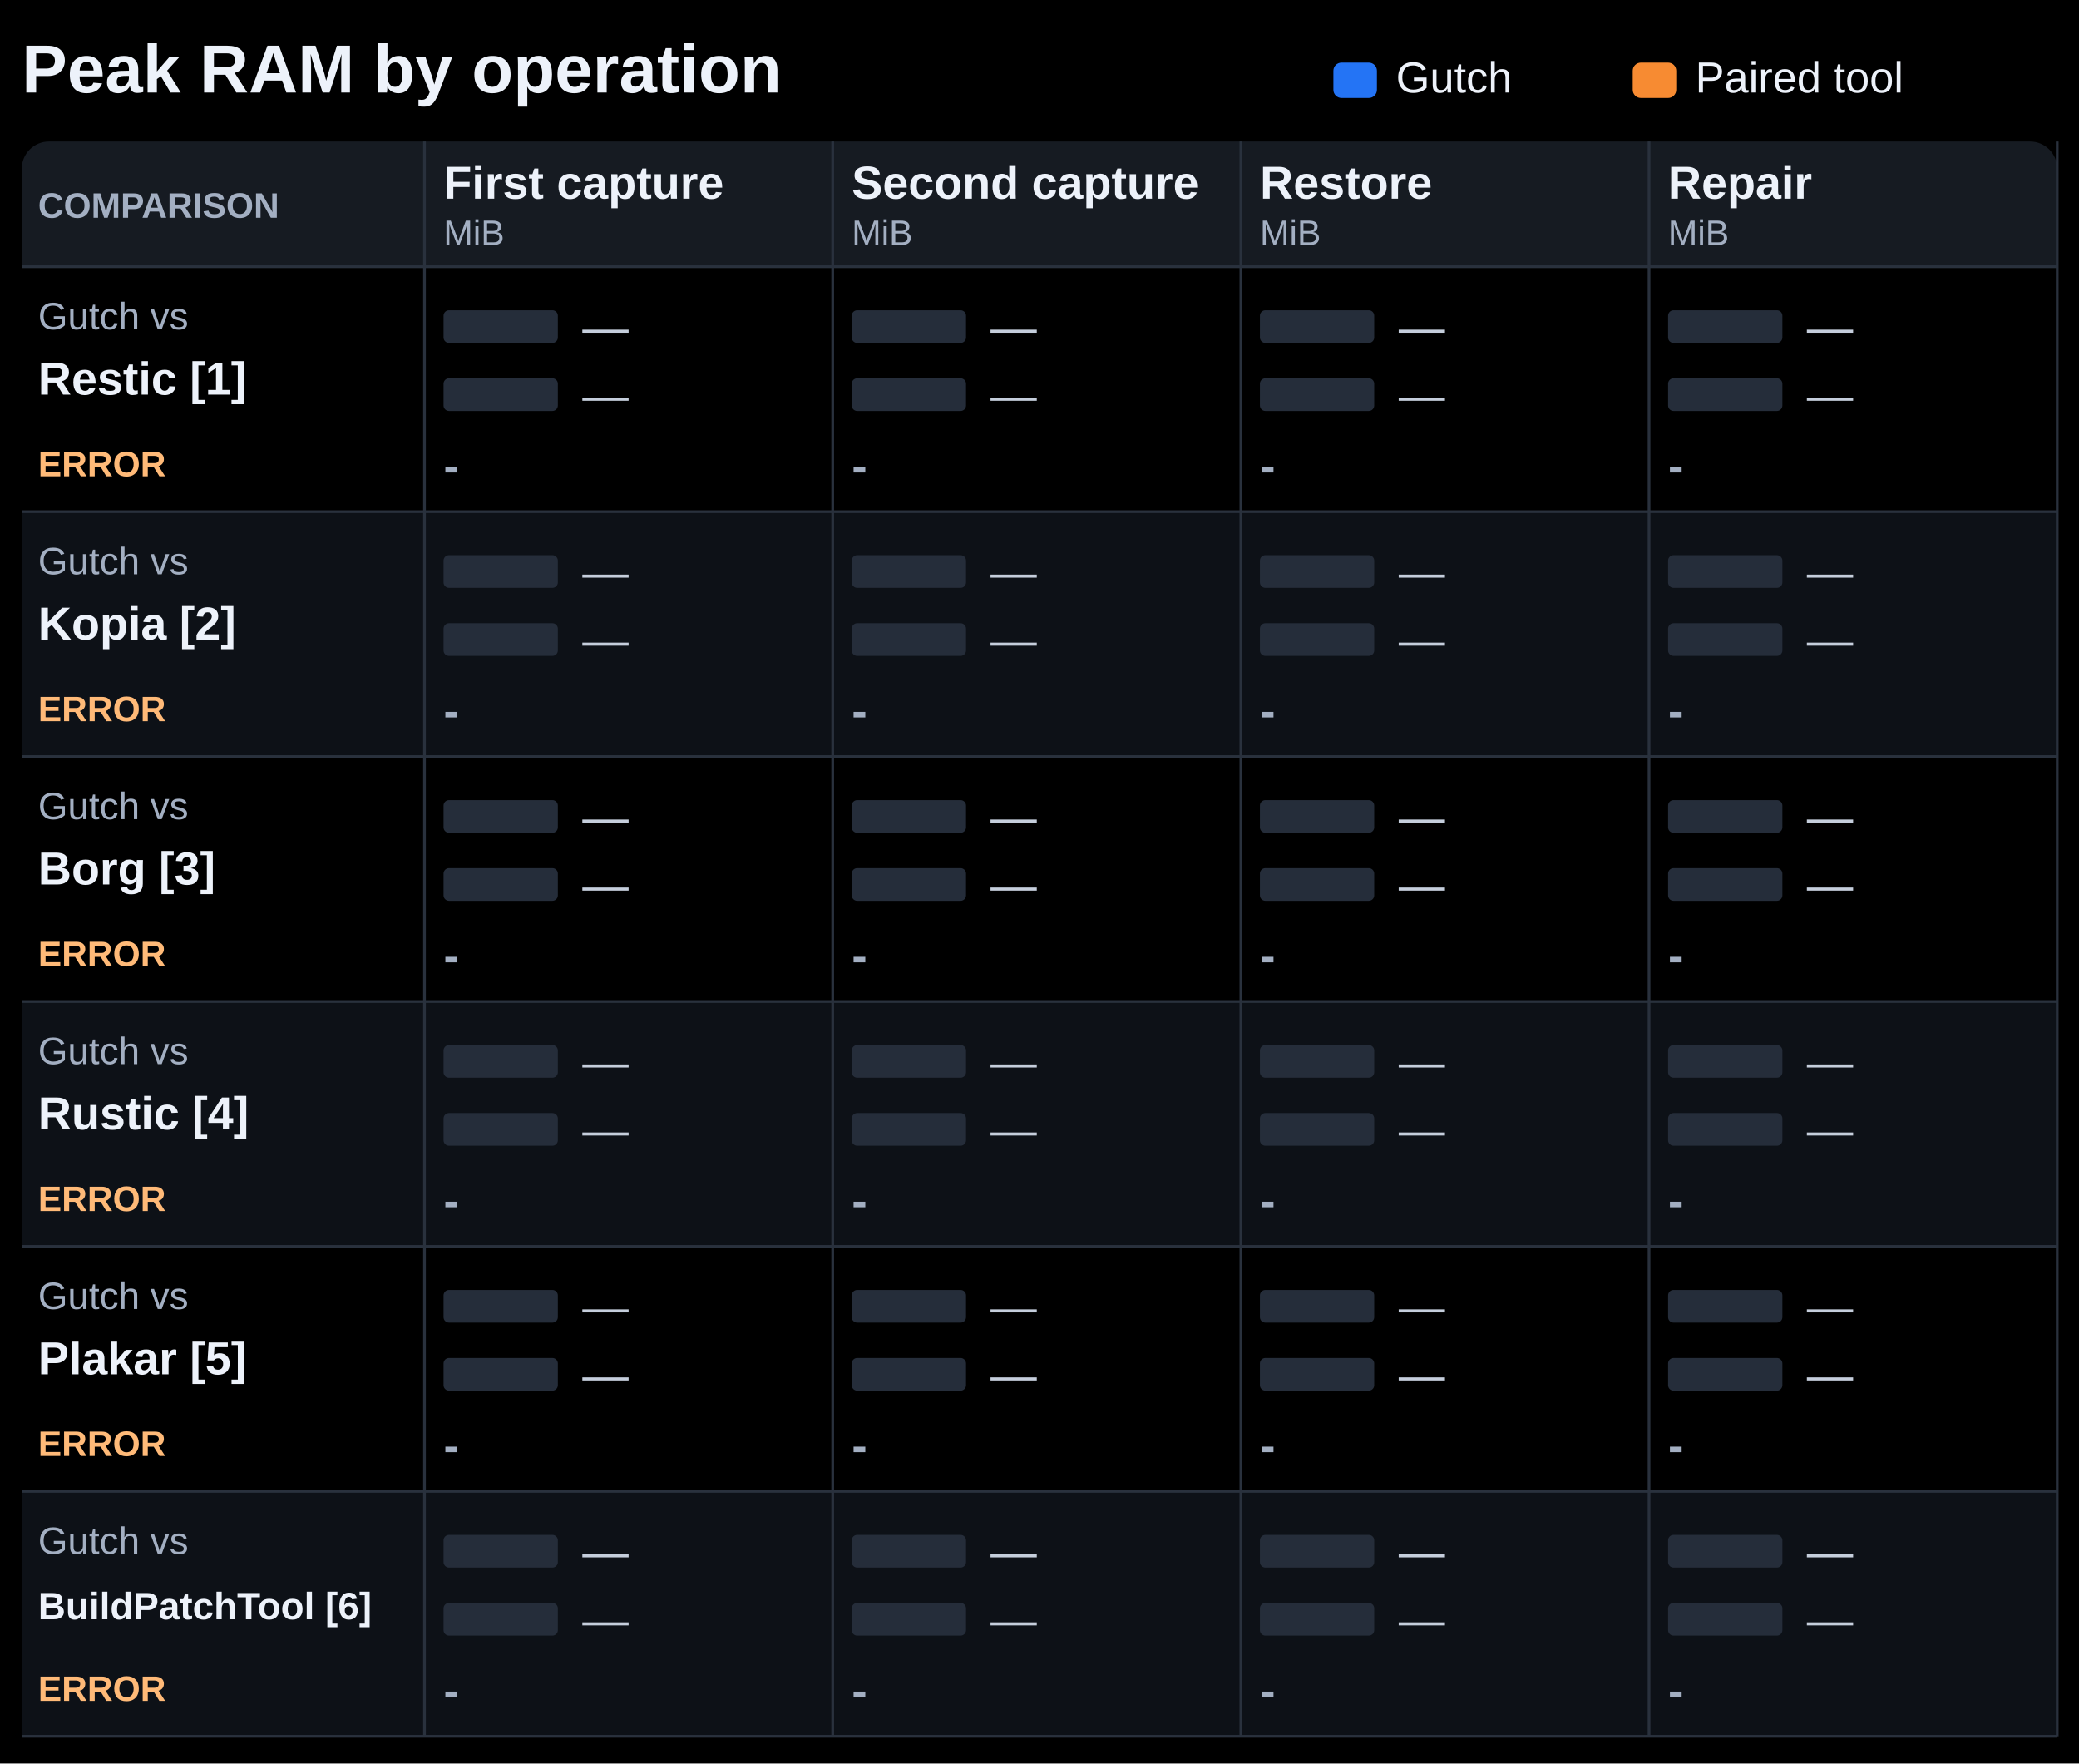
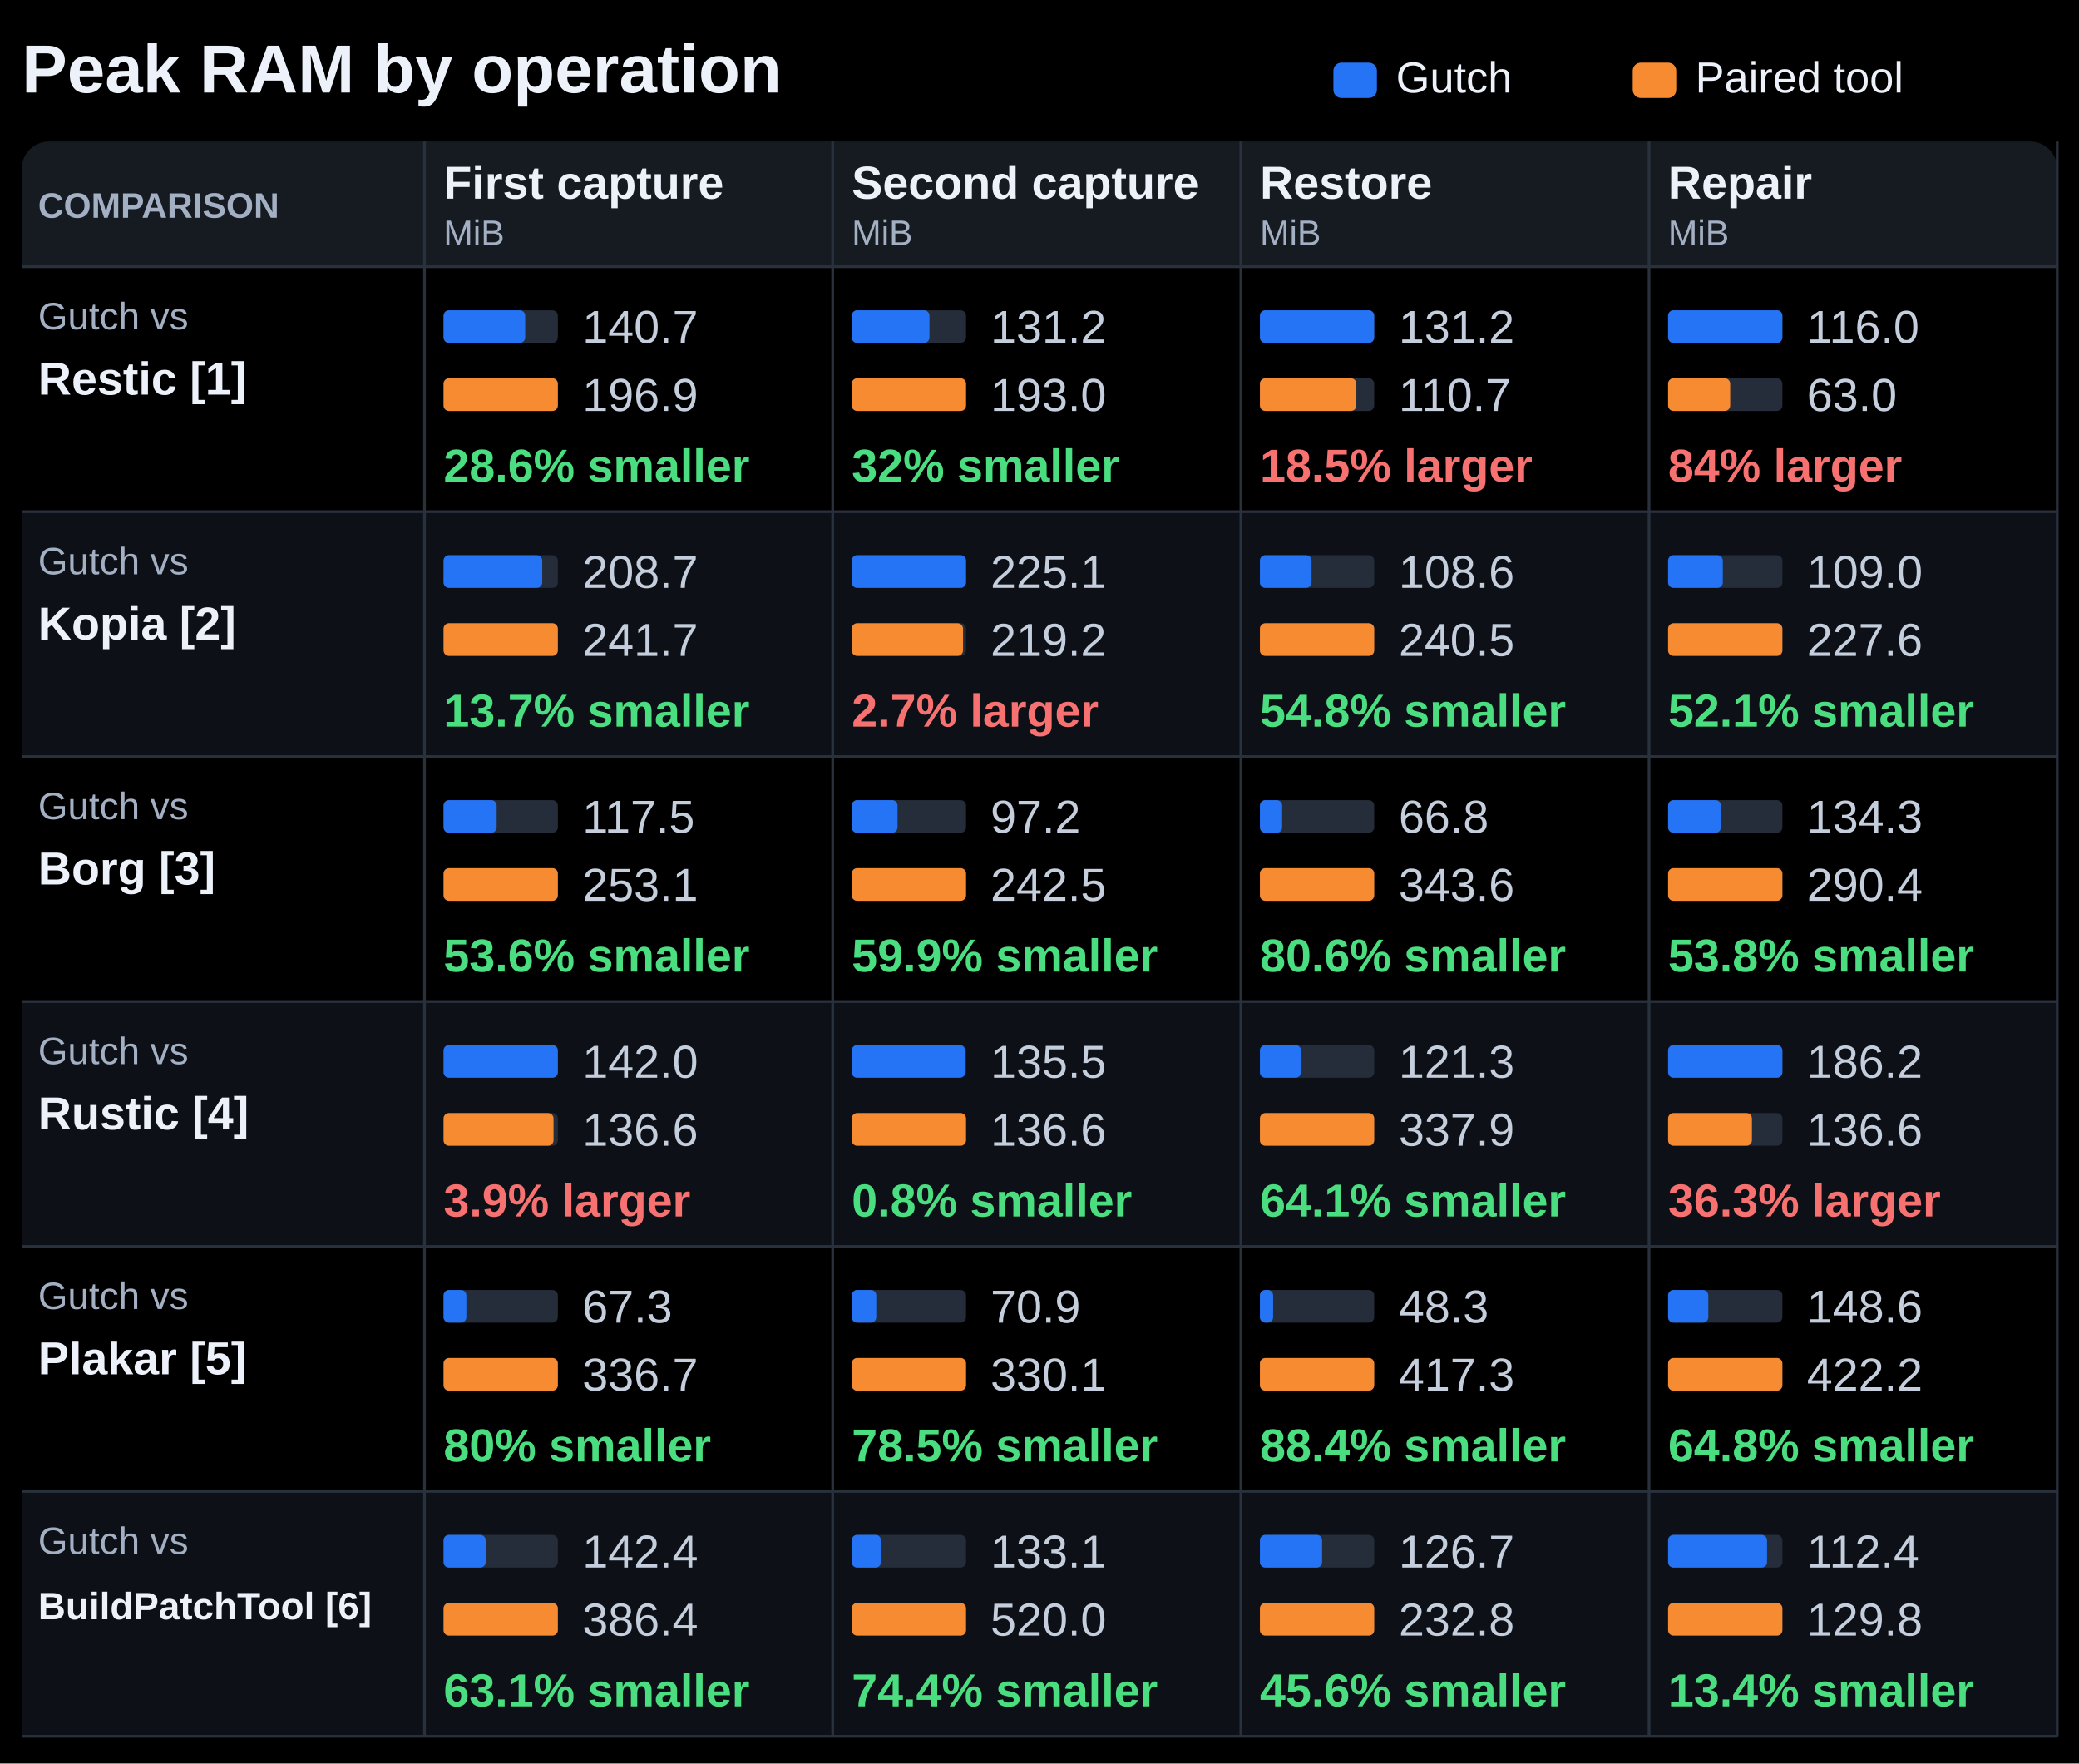
<svg xmlns="http://www.w3.org/2000/svg" width="764" height="648" viewBox="0 0 764 648" role="img" aria-labelledby="title description">
  <rect width="764" height="648" fill="#000000" />
  <g font-family="Segoe UI, Arial, sans-serif" fill="#edf2fa">
    <text x="8" y="34" font-size="25" font-weight="700" fill="#edf2fa" text-anchor="start">Peak RAM by operation</text>
    <rect x="490" y="23" width="16.00" height="13" rx="3" fill="#2474f5" />
    <text x="513" y="34" font-size="16" font-weight="400" fill="#edf2fa" text-anchor="start">Gutch</text>
    <rect x="600" y="23" width="16.00" height="13" rx="3" fill="#f78b32" />
    <text x="623" y="34" font-size="16" font-weight="400" fill="#edf2fa" text-anchor="start">Paired tool</text>
    <rect x="8" y="52" width="748.00" height="586" rx="10" fill="#161b22" />
    <text x="14" y="80" font-size="13" font-weight="700" fill="#a3afc2" text-anchor="start">COMPARISON</text>
    <text x="163" y="73" font-size="17" font-weight="650" fill="#edf2fa" text-anchor="start">First capture</text>
    <text x="163" y="90" font-size="13" font-weight="400" fill="#a3afc2" text-anchor="start">MiB</text>
    <text x="313" y="73" font-size="17" font-weight="650" fill="#edf2fa" text-anchor="start">Second capture</text>
    <text x="313" y="90" font-size="13" font-weight="400" fill="#a3afc2" text-anchor="start">MiB</text>
    <text x="463" y="73" font-size="17" font-weight="650" fill="#edf2fa" text-anchor="start">Restore</text>
    <text x="463" y="90" font-size="13" font-weight="400" fill="#a3afc2" text-anchor="start">MiB</text>
    <text x="613" y="73" font-size="17" font-weight="650" fill="#edf2fa" text-anchor="start">Repair</text>
    <text x="613" y="90" font-size="13" font-weight="400" fill="#a3afc2" text-anchor="start">MiB</text>
    <rect x="8" y="98" width="748.00" height="90" rx="0" fill="#000000" />
    <path d="M8 98H756" stroke="#29313d" />
    <text x="14" y="121" font-size="14" font-weight="400" fill="#a3afc2" text-anchor="start">Gutch vs</text>
    <text x="14" y="145" font-size="17" font-weight="650" fill="#edf2fa" text-anchor="start">Restic [1]</text>
-     <text x="14" y="175" font-size="13" font-weight="650" fill="#ffba78" text-anchor="start">ERROR</text>
    <rect x="163" y="114" width="42.00" height="12" rx="2" fill="#252d3a" />
-     <text x="214" y="126" font-size="17" font-weight="400" fill="#c5cedc" text-anchor="start">—</text>
+     <rect x="163" y="114" width="30.00" height="12" rx="2" fill="#2474f5" />
+     <text x="214" y="126" font-size="17" font-weight="400" fill="#c5cedc" text-anchor="start">140.7</text>
    <rect x="163" y="139" width="42.00" height="12" rx="2" fill="#252d3a" />
-     <text x="214" y="151" font-size="17" font-weight="400" fill="#c5cedc" text-anchor="start">—</text>
-     <text x="163" y="177" font-size="17" font-weight="700" fill="#a3afc2" text-anchor="start">-</text>
+     <rect x="163" y="139" width="42.00" height="12" rx="2" fill="#f78b32" />
+     <text x="214" y="151" font-size="17" font-weight="400" fill="#c5cedc" text-anchor="start">196.9</text>
+     <text x="163" y="177" font-size="17" font-weight="700" fill="#4ade80" text-anchor="start">28.6% smaller</text>
    <rect x="313" y="114" width="42.00" height="12" rx="2" fill="#252d3a" />
-     <text x="364" y="126" font-size="17" font-weight="400" fill="#c5cedc" text-anchor="start">—</text>
+     <rect x="313" y="114" width="28.56" height="12" rx="2" fill="#2474f5" />
+     <text x="364" y="126" font-size="17" font-weight="400" fill="#c5cedc" text-anchor="start">131.2</text>
    <rect x="313" y="139" width="42.00" height="12" rx="2" fill="#252d3a" />
-     <text x="364" y="151" font-size="17" font-weight="400" fill="#c5cedc" text-anchor="start">—</text>
-     <text x="313" y="177" font-size="17" font-weight="700" fill="#a3afc2" text-anchor="start">-</text>
+     <rect x="313" y="139" width="42.00" height="12" rx="2" fill="#f78b32" />
+     <text x="364" y="151" font-size="17" font-weight="400" fill="#c5cedc" text-anchor="start">193.0</text>
+     <text x="313" y="177" font-size="17" font-weight="700" fill="#4ade80" text-anchor="start">32% smaller</text>
    <rect x="463" y="114" width="42.00" height="12" rx="2" fill="#252d3a" />
-     <text x="514" y="126" font-size="17" font-weight="400" fill="#c5cedc" text-anchor="start">—</text>
+     <rect x="463" y="114" width="42.00" height="12" rx="2" fill="#2474f5" />
+     <text x="514" y="126" font-size="17" font-weight="400" fill="#c5cedc" text-anchor="start">131.2</text>
    <rect x="463" y="139" width="42.00" height="12" rx="2" fill="#252d3a" />
-     <text x="514" y="151" font-size="17" font-weight="400" fill="#c5cedc" text-anchor="start">—</text>
-     <text x="463" y="177" font-size="17" font-weight="700" fill="#a3afc2" text-anchor="start">-</text>
+     <rect x="463" y="139" width="35.44" height="12" rx="2" fill="#f78b32" />
+     <text x="514" y="151" font-size="17" font-weight="400" fill="#c5cedc" text-anchor="start">110.7</text>
+     <text x="463" y="177" font-size="17" font-weight="700" fill="#f87171" text-anchor="start">18.5% larger</text>
    <rect x="613" y="114" width="42.00" height="12" rx="2" fill="#252d3a" />
-     <text x="664" y="126" font-size="17" font-weight="400" fill="#c5cedc" text-anchor="start">—</text>
+     <rect x="613" y="114" width="42.00" height="12" rx="2" fill="#2474f5" />
+     <text x="664" y="126" font-size="17" font-weight="400" fill="#c5cedc" text-anchor="start">116.0</text>
    <rect x="613" y="139" width="42.00" height="12" rx="2" fill="#252d3a" />
-     <text x="664" y="151" font-size="17" font-weight="400" fill="#c5cedc" text-anchor="start">—</text>
-     <text x="613" y="177" font-size="17" font-weight="700" fill="#a3afc2" text-anchor="start">-</text>
+     <rect x="613" y="139" width="22.82" height="12" rx="2" fill="#f78b32" />
+     <text x="664" y="151" font-size="17" font-weight="400" fill="#c5cedc" text-anchor="start">63.0</text>
+     <text x="613" y="177" font-size="17" font-weight="700" fill="#f87171" text-anchor="start">84% larger</text>
    <rect x="8" y="188" width="748.00" height="90" rx="0" fill="#0d1117" />
    <path d="M8 188H756" stroke="#29313d" />
    <text x="14" y="211" font-size="14" font-weight="400" fill="#a3afc2" text-anchor="start">Gutch vs</text>
    <text x="14" y="235" font-size="17" font-weight="650" fill="#edf2fa" text-anchor="start">Kopia [2]</text>
-     <text x="14" y="265" font-size="13" font-weight="650" fill="#ffba78" text-anchor="start">ERROR</text>
    <rect x="163" y="204" width="42.00" height="12" rx="2" fill="#252d3a" />
-     <text x="214" y="216" font-size="17" font-weight="400" fill="#c5cedc" text-anchor="start">—</text>
+     <rect x="163" y="204" width="36.26" height="12" rx="2" fill="#2474f5" />
+     <text x="214" y="216" font-size="17" font-weight="400" fill="#c5cedc" text-anchor="start">208.7</text>
    <rect x="163" y="229" width="42.00" height="12" rx="2" fill="#252d3a" />
-     <text x="214" y="241" font-size="17" font-weight="400" fill="#c5cedc" text-anchor="start">—</text>
-     <text x="163" y="267" font-size="17" font-weight="700" fill="#a3afc2" text-anchor="start">-</text>
+     <rect x="163" y="229" width="42.00" height="12" rx="2" fill="#f78b32" />
+     <text x="214" y="241" font-size="17" font-weight="400" fill="#c5cedc" text-anchor="start">241.7</text>
+     <text x="163" y="267" font-size="17" font-weight="700" fill="#4ade80" text-anchor="start">13.7% smaller</text>
    <rect x="313" y="204" width="42.00" height="12" rx="2" fill="#252d3a" />
-     <text x="364" y="216" font-size="17" font-weight="400" fill="#c5cedc" text-anchor="start">—</text>
+     <rect x="313" y="204" width="42.00" height="12" rx="2" fill="#2474f5" />
+     <text x="364" y="216" font-size="17" font-weight="400" fill="#c5cedc" text-anchor="start">225.1</text>
    <rect x="313" y="229" width="42.00" height="12" rx="2" fill="#252d3a" />
-     <text x="364" y="241" font-size="17" font-weight="400" fill="#c5cedc" text-anchor="start">—</text>
-     <text x="313" y="267" font-size="17" font-weight="700" fill="#a3afc2" text-anchor="start">-</text>
+     <rect x="313" y="229" width="40.90" height="12" rx="2" fill="#f78b32" />
+     <text x="364" y="241" font-size="17" font-weight="400" fill="#c5cedc" text-anchor="start">219.2</text>
+     <text x="313" y="267" font-size="17" font-weight="700" fill="#f87171" text-anchor="start">2.7% larger</text>
    <rect x="463" y="204" width="42.00" height="12" rx="2" fill="#252d3a" />
-     <text x="514" y="216" font-size="17" font-weight="400" fill="#c5cedc" text-anchor="start">—</text>
+     <rect x="463" y="204" width="18.97" height="12" rx="2" fill="#2474f5" />
+     <text x="514" y="216" font-size="17" font-weight="400" fill="#c5cedc" text-anchor="start">108.6</text>
    <rect x="463" y="229" width="42.00" height="12" rx="2" fill="#252d3a" />
-     <text x="514" y="241" font-size="17" font-weight="400" fill="#c5cedc" text-anchor="start">—</text>
-     <text x="463" y="267" font-size="17" font-weight="700" fill="#a3afc2" text-anchor="start">-</text>
+     <rect x="463" y="229" width="42.00" height="12" rx="2" fill="#f78b32" />
+     <text x="514" y="241" font-size="17" font-weight="400" fill="#c5cedc" text-anchor="start">240.5</text>
+     <text x="463" y="267" font-size="17" font-weight="700" fill="#4ade80" text-anchor="start">54.8% smaller</text>
    <rect x="613" y="204" width="42.00" height="12" rx="2" fill="#252d3a" />
-     <text x="664" y="216" font-size="17" font-weight="400" fill="#c5cedc" text-anchor="start">—</text>
+     <rect x="613" y="204" width="20.11" height="12" rx="2" fill="#2474f5" />
+     <text x="664" y="216" font-size="17" font-weight="400" fill="#c5cedc" text-anchor="start">109.0</text>
    <rect x="613" y="229" width="42.00" height="12" rx="2" fill="#252d3a" />
-     <text x="664" y="241" font-size="17" font-weight="400" fill="#c5cedc" text-anchor="start">—</text>
-     <text x="613" y="267" font-size="17" font-weight="700" fill="#a3afc2" text-anchor="start">-</text>
+     <rect x="613" y="229" width="42.00" height="12" rx="2" fill="#f78b32" />
+     <text x="664" y="241" font-size="17" font-weight="400" fill="#c5cedc" text-anchor="start">227.6</text>
+     <text x="613" y="267" font-size="17" font-weight="700" fill="#4ade80" text-anchor="start">52.1% smaller</text>
    <rect x="8" y="278" width="748.00" height="90" rx="0" fill="#000000" />
    <path d="M8 278H756" stroke="#29313d" />
    <text x="14" y="301" font-size="14" font-weight="400" fill="#a3afc2" text-anchor="start">Gutch vs</text>
    <text x="14" y="325" font-size="17" font-weight="650" fill="#edf2fa" text-anchor="start">Borg [3]</text>
-     <text x="14" y="355" font-size="13" font-weight="650" fill="#ffba78" text-anchor="start">ERROR</text>
    <rect x="163" y="294" width="42.00" height="12" rx="2" fill="#252d3a" />
-     <text x="214" y="306" font-size="17" font-weight="400" fill="#c5cedc" text-anchor="start">—</text>
+     <rect x="163" y="294" width="19.51" height="12" rx="2" fill="#2474f5" />
+     <text x="214" y="306" font-size="17" font-weight="400" fill="#c5cedc" text-anchor="start">117.5</text>
    <rect x="163" y="319" width="42.00" height="12" rx="2" fill="#252d3a" />
-     <text x="214" y="331" font-size="17" font-weight="400" fill="#c5cedc" text-anchor="start">—</text>
-     <text x="163" y="357" font-size="17" font-weight="700" fill="#a3afc2" text-anchor="start">-</text>
+     <rect x="163" y="319" width="42.00" height="12" rx="2" fill="#f78b32" />
+     <text x="214" y="331" font-size="17" font-weight="400" fill="#c5cedc" text-anchor="start">253.1</text>
+     <text x="163" y="357" font-size="17" font-weight="700" fill="#4ade80" text-anchor="start">53.6% smaller</text>
    <rect x="313" y="294" width="42.00" height="12" rx="2" fill="#252d3a" />
-     <text x="364" y="306" font-size="17" font-weight="400" fill="#c5cedc" text-anchor="start">—</text>
+     <rect x="313" y="294" width="16.83" height="12" rx="2" fill="#2474f5" />
+     <text x="364" y="306" font-size="17" font-weight="400" fill="#c5cedc" text-anchor="start">97.2</text>
    <rect x="313" y="319" width="42.00" height="12" rx="2" fill="#252d3a" />
-     <text x="364" y="331" font-size="17" font-weight="400" fill="#c5cedc" text-anchor="start">—</text>
-     <text x="313" y="357" font-size="17" font-weight="700" fill="#a3afc2" text-anchor="start">-</text>
+     <rect x="313" y="319" width="42.00" height="12" rx="2" fill="#f78b32" />
+     <text x="364" y="331" font-size="17" font-weight="400" fill="#c5cedc" text-anchor="start">242.5</text>
+     <text x="313" y="357" font-size="17" font-weight="700" fill="#4ade80" text-anchor="start">59.9% smaller</text>
    <rect x="463" y="294" width="42.00" height="12" rx="2" fill="#252d3a" />
-     <text x="514" y="306" font-size="17" font-weight="400" fill="#c5cedc" text-anchor="start">—</text>
+     <rect x="463" y="294" width="8.17" height="12" rx="2" fill="#2474f5" />
+     <text x="514" y="306" font-size="17" font-weight="400" fill="#c5cedc" text-anchor="start">66.8</text>
    <rect x="463" y="319" width="42.00" height="12" rx="2" fill="#252d3a" />
-     <text x="514" y="331" font-size="17" font-weight="400" fill="#c5cedc" text-anchor="start">—</text>
-     <text x="463" y="357" font-size="17" font-weight="700" fill="#a3afc2" text-anchor="start">-</text>
+     <rect x="463" y="319" width="42.00" height="12" rx="2" fill="#f78b32" />
+     <text x="514" y="331" font-size="17" font-weight="400" fill="#c5cedc" text-anchor="start">343.6</text>
+     <text x="463" y="357" font-size="17" font-weight="700" fill="#4ade80" text-anchor="start">80.6% smaller</text>
    <rect x="613" y="294" width="42.00" height="12" rx="2" fill="#252d3a" />
-     <text x="664" y="306" font-size="17" font-weight="400" fill="#c5cedc" text-anchor="start">—</text>
+     <rect x="613" y="294" width="19.42" height="12" rx="2" fill="#2474f5" />
+     <text x="664" y="306" font-size="17" font-weight="400" fill="#c5cedc" text-anchor="start">134.3</text>
    <rect x="613" y="319" width="42.00" height="12" rx="2" fill="#252d3a" />
-     <text x="664" y="331" font-size="17" font-weight="400" fill="#c5cedc" text-anchor="start">—</text>
-     <text x="613" y="357" font-size="17" font-weight="700" fill="#a3afc2" text-anchor="start">-</text>
+     <rect x="613" y="319" width="42.00" height="12" rx="2" fill="#f78b32" />
+     <text x="664" y="331" font-size="17" font-weight="400" fill="#c5cedc" text-anchor="start">290.4</text>
+     <text x="613" y="357" font-size="17" font-weight="700" fill="#4ade80" text-anchor="start">53.8% smaller</text>
    <rect x="8" y="368" width="748.00" height="90" rx="0" fill="#0d1117" />
    <path d="M8 368H756" stroke="#29313d" />
    <text x="14" y="391" font-size="14" font-weight="400" fill="#a3afc2" text-anchor="start">Gutch vs</text>
    <text x="14" y="415" font-size="17" font-weight="650" fill="#edf2fa" text-anchor="start">Rustic [4]</text>
-     <text x="14" y="445" font-size="13" font-weight="650" fill="#ffba78" text-anchor="start">ERROR</text>
    <rect x="163" y="384" width="42.00" height="12" rx="2" fill="#252d3a" />
-     <text x="214" y="396" font-size="17" font-weight="400" fill="#c5cedc" text-anchor="start">—</text>
+     <rect x="163" y="384" width="42.00" height="12" rx="2" fill="#2474f5" />
+     <text x="214" y="396" font-size="17" font-weight="400" fill="#c5cedc" text-anchor="start">142.0</text>
    <rect x="163" y="409" width="42.00" height="12" rx="2" fill="#252d3a" />
-     <text x="214" y="421" font-size="17" font-weight="400" fill="#c5cedc" text-anchor="start">—</text>
-     <text x="163" y="447" font-size="17" font-weight="700" fill="#a3afc2" text-anchor="start">-</text>
+     <rect x="163" y="409" width="40.41" height="12" rx="2" fill="#f78b32" />
+     <text x="214" y="421" font-size="17" font-weight="400" fill="#c5cedc" text-anchor="start">136.6</text>
+     <text x="163" y="447" font-size="17" font-weight="700" fill="#f87171" text-anchor="start">3.9% larger</text>
    <rect x="313" y="384" width="42.00" height="12" rx="2" fill="#252d3a" />
-     <text x="364" y="396" font-size="17" font-weight="400" fill="#c5cedc" text-anchor="start">—</text>
+     <rect x="313" y="384" width="41.65" height="12" rx="2" fill="#2474f5" />
+     <text x="364" y="396" font-size="17" font-weight="400" fill="#c5cedc" text-anchor="start">135.5</text>
    <rect x="313" y="409" width="42.00" height="12" rx="2" fill="#252d3a" />
-     <text x="364" y="421" font-size="17" font-weight="400" fill="#c5cedc" text-anchor="start">—</text>
-     <text x="313" y="447" font-size="17" font-weight="700" fill="#a3afc2" text-anchor="start">-</text>
+     <rect x="313" y="409" width="42.00" height="12" rx="2" fill="#f78b32" />
+     <text x="364" y="421" font-size="17" font-weight="400" fill="#c5cedc" text-anchor="start">136.6</text>
+     <text x="313" y="447" font-size="17" font-weight="700" fill="#4ade80" text-anchor="start">0.8% smaller</text>
    <rect x="463" y="384" width="42.00" height="12" rx="2" fill="#252d3a" />
-     <text x="514" y="396" font-size="17" font-weight="400" fill="#c5cedc" text-anchor="start">—</text>
+     <rect x="463" y="384" width="15.08" height="12" rx="2" fill="#2474f5" />
+     <text x="514" y="396" font-size="17" font-weight="400" fill="#c5cedc" text-anchor="start">121.3</text>
    <rect x="463" y="409" width="42.00" height="12" rx="2" fill="#252d3a" />
-     <text x="514" y="421" font-size="17" font-weight="400" fill="#c5cedc" text-anchor="start">—</text>
-     <text x="463" y="447" font-size="17" font-weight="700" fill="#a3afc2" text-anchor="start">-</text>
+     <rect x="463" y="409" width="42.00" height="12" rx="2" fill="#f78b32" />
+     <text x="514" y="421" font-size="17" font-weight="400" fill="#c5cedc" text-anchor="start">337.9</text>
+     <text x="463" y="447" font-size="17" font-weight="700" fill="#4ade80" text-anchor="start">64.1% smaller</text>
    <rect x="613" y="384" width="42.00" height="12" rx="2" fill="#252d3a" />
-     <text x="664" y="396" font-size="17" font-weight="400" fill="#c5cedc" text-anchor="start">—</text>
+     <rect x="613" y="384" width="42.00" height="12" rx="2" fill="#2474f5" />
+     <text x="664" y="396" font-size="17" font-weight="400" fill="#c5cedc" text-anchor="start">186.2</text>
    <rect x="613" y="409" width="42.00" height="12" rx="2" fill="#252d3a" />
-     <text x="664" y="421" font-size="17" font-weight="400" fill="#c5cedc" text-anchor="start">—</text>
-     <text x="613" y="447" font-size="17" font-weight="700" fill="#a3afc2" text-anchor="start">-</text>
+     <rect x="613" y="409" width="30.81" height="12" rx="2" fill="#f78b32" />
+     <text x="664" y="421" font-size="17" font-weight="400" fill="#c5cedc" text-anchor="start">136.6</text>
+     <text x="613" y="447" font-size="17" font-weight="700" fill="#f87171" text-anchor="start">36.3% larger</text>
    <rect x="8" y="458" width="748.00" height="90" rx="0" fill="#000000" />
    <path d="M8 458H756" stroke="#29313d" />
    <text x="14" y="481" font-size="14" font-weight="400" fill="#a3afc2" text-anchor="start">Gutch vs</text>
    <text x="14" y="505" font-size="17" font-weight="650" fill="#edf2fa" text-anchor="start">Plakar [5]</text>
-     <text x="14" y="535" font-size="13" font-weight="650" fill="#ffba78" text-anchor="start">ERROR</text>
    <rect x="163" y="474" width="42.00" height="12" rx="2" fill="#252d3a" />
-     <text x="214" y="486" font-size="17" font-weight="400" fill="#c5cedc" text-anchor="start">—</text>
+     <rect x="163" y="474" width="8.39" height="12" rx="2" fill="#2474f5" />
+     <text x="214" y="486" font-size="17" font-weight="400" fill="#c5cedc" text-anchor="start">67.3</text>
    <rect x="163" y="499" width="42.00" height="12" rx="2" fill="#252d3a" />
-     <text x="214" y="511" font-size="17" font-weight="400" fill="#c5cedc" text-anchor="start">—</text>
-     <text x="163" y="537" font-size="17" font-weight="700" fill="#a3afc2" text-anchor="start">-</text>
+     <rect x="163" y="499" width="42.00" height="12" rx="2" fill="#f78b32" />
+     <text x="214" y="511" font-size="17" font-weight="400" fill="#c5cedc" text-anchor="start">336.7</text>
+     <text x="163" y="537" font-size="17" font-weight="700" fill="#4ade80" text-anchor="start">80% smaller</text>
    <rect x="313" y="474" width="42.00" height="12" rx="2" fill="#252d3a" />
-     <text x="364" y="486" font-size="17" font-weight="400" fill="#c5cedc" text-anchor="start">—</text>
+     <rect x="313" y="474" width="9.02" height="12" rx="2" fill="#2474f5" />
+     <text x="364" y="486" font-size="17" font-weight="400" fill="#c5cedc" text-anchor="start">70.9</text>
    <rect x="313" y="499" width="42.00" height="12" rx="2" fill="#252d3a" />
-     <text x="364" y="511" font-size="17" font-weight="400" fill="#c5cedc" text-anchor="start">—</text>
-     <text x="313" y="537" font-size="17" font-weight="700" fill="#a3afc2" text-anchor="start">-</text>
+     <rect x="313" y="499" width="42.00" height="12" rx="2" fill="#f78b32" />
+     <text x="364" y="511" font-size="17" font-weight="400" fill="#c5cedc" text-anchor="start">330.1</text>
+     <text x="313" y="537" font-size="17" font-weight="700" fill="#4ade80" text-anchor="start">78.5% smaller</text>
    <rect x="463" y="474" width="42.00" height="12" rx="2" fill="#252d3a" />
-     <text x="514" y="486" font-size="17" font-weight="400" fill="#c5cedc" text-anchor="start">—</text>
+     <rect x="463" y="474" width="4.86" height="12" rx="2" fill="#2474f5" />
+     <text x="514" y="486" font-size="17" font-weight="400" fill="#c5cedc" text-anchor="start">48.3</text>
    <rect x="463" y="499" width="42.00" height="12" rx="2" fill="#252d3a" />
-     <text x="514" y="511" font-size="17" font-weight="400" fill="#c5cedc" text-anchor="start">—</text>
-     <text x="463" y="537" font-size="17" font-weight="700" fill="#a3afc2" text-anchor="start">-</text>
+     <rect x="463" y="499" width="42.00" height="12" rx="2" fill="#f78b32" />
+     <text x="514" y="511" font-size="17" font-weight="400" fill="#c5cedc" text-anchor="start">417.3</text>
+     <text x="463" y="537" font-size="17" font-weight="700" fill="#4ade80" text-anchor="start">88.4% smaller</text>
    <rect x="613" y="474" width="42.00" height="12" rx="2" fill="#252d3a" />
-     <text x="664" y="486" font-size="17" font-weight="400" fill="#c5cedc" text-anchor="start">—</text>
+     <rect x="613" y="474" width="14.78" height="12" rx="2" fill="#2474f5" />
+     <text x="664" y="486" font-size="17" font-weight="400" fill="#c5cedc" text-anchor="start">148.6</text>
    <rect x="613" y="499" width="42.00" height="12" rx="2" fill="#252d3a" />
-     <text x="664" y="511" font-size="17" font-weight="400" fill="#c5cedc" text-anchor="start">—</text>
-     <text x="613" y="537" font-size="17" font-weight="700" fill="#a3afc2" text-anchor="start">-</text>
+     <rect x="613" y="499" width="42.00" height="12" rx="2" fill="#f78b32" />
+     <text x="664" y="511" font-size="17" font-weight="400" fill="#c5cedc" text-anchor="start">422.2</text>
+     <text x="613" y="537" font-size="17" font-weight="700" fill="#4ade80" text-anchor="start">64.8% smaller</text>
    <rect x="8" y="548" width="748.00" height="90" rx="0" fill="#0d1117" />
    <path d="M8 548H756" stroke="#29313d" />
    <text x="14" y="571" font-size="14" font-weight="400" fill="#a3afc2" text-anchor="start">Gutch vs</text>
    <text x="14" y="595" font-size="14" font-weight="650" fill="#edf2fa" text-anchor="start">BuildPatchTool [6]</text>
-     <text x="14" y="625" font-size="13" font-weight="650" fill="#ffba78" text-anchor="start">ERROR</text>
    <rect x="163" y="564" width="42.00" height="12" rx="2" fill="#252d3a" />
-     <text x="214" y="576" font-size="17" font-weight="400" fill="#c5cedc" text-anchor="start">—</text>
+     <rect x="163" y="564" width="15.48" height="12" rx="2" fill="#2474f5" />
+     <text x="214" y="576" font-size="17" font-weight="400" fill="#c5cedc" text-anchor="start">142.4</text>
    <rect x="163" y="589" width="42.00" height="12" rx="2" fill="#252d3a" />
-     <text x="214" y="601" font-size="17" font-weight="400" fill="#c5cedc" text-anchor="start">—</text>
-     <text x="163" y="627" font-size="17" font-weight="700" fill="#a3afc2" text-anchor="start">-</text>
+     <rect x="163" y="589" width="42.00" height="12" rx="2" fill="#f78b32" />
+     <text x="214" y="601" font-size="17" font-weight="400" fill="#c5cedc" text-anchor="start">386.4</text>
+     <text x="163" y="627" font-size="17" font-weight="700" fill="#4ade80" text-anchor="start">63.1% smaller</text>
    <rect x="313" y="564" width="42.00" height="12" rx="2" fill="#252d3a" />
-     <text x="364" y="576" font-size="17" font-weight="400" fill="#c5cedc" text-anchor="start">—</text>
+     <rect x="313" y="564" width="10.75" height="12" rx="2" fill="#2474f5" />
+     <text x="364" y="576" font-size="17" font-weight="400" fill="#c5cedc" text-anchor="start">133.1</text>
    <rect x="313" y="589" width="42.00" height="12" rx="2" fill="#252d3a" />
-     <text x="364" y="601" font-size="17" font-weight="400" fill="#c5cedc" text-anchor="start">—</text>
-     <text x="313" y="627" font-size="17" font-weight="700" fill="#a3afc2" text-anchor="start">-</text>
+     <rect x="313" y="589" width="42.00" height="12" rx="2" fill="#f78b32" />
+     <text x="364" y="601" font-size="17" font-weight="400" fill="#c5cedc" text-anchor="start">520.0</text>
+     <text x="313" y="627" font-size="17" font-weight="700" fill="#4ade80" text-anchor="start">74.4% smaller</text>
    <rect x="463" y="564" width="42.00" height="12" rx="2" fill="#252d3a" />
-     <text x="514" y="576" font-size="17" font-weight="400" fill="#c5cedc" text-anchor="start">—</text>
+     <rect x="463" y="564" width="22.85" height="12" rx="2" fill="#2474f5" />
+     <text x="514" y="576" font-size="17" font-weight="400" fill="#c5cedc" text-anchor="start">126.7</text>
    <rect x="463" y="589" width="42.00" height="12" rx="2" fill="#252d3a" />
-     <text x="514" y="601" font-size="17" font-weight="400" fill="#c5cedc" text-anchor="start">—</text>
-     <text x="463" y="627" font-size="17" font-weight="700" fill="#a3afc2" text-anchor="start">-</text>
+     <rect x="463" y="589" width="42.00" height="12" rx="2" fill="#f78b32" />
+     <text x="514" y="601" font-size="17" font-weight="400" fill="#c5cedc" text-anchor="start">232.8</text>
+     <text x="463" y="627" font-size="17" font-weight="700" fill="#4ade80" text-anchor="start">45.6% smaller</text>
    <rect x="613" y="564" width="42.00" height="12" rx="2" fill="#252d3a" />
-     <text x="664" y="576" font-size="17" font-weight="400" fill="#c5cedc" text-anchor="start">—</text>
+     <rect x="613" y="564" width="36.36" height="12" rx="2" fill="#2474f5" />
+     <text x="664" y="576" font-size="17" font-weight="400" fill="#c5cedc" text-anchor="start">112.4</text>
    <rect x="613" y="589" width="42.00" height="12" rx="2" fill="#252d3a" />
-     <text x="664" y="601" font-size="17" font-weight="400" fill="#c5cedc" text-anchor="start">—</text>
-     <text x="613" y="627" font-size="17" font-weight="700" fill="#a3afc2" text-anchor="start">-</text>
+     <rect x="613" y="589" width="42.00" height="12" rx="2" fill="#f78b32" />
+     <text x="664" y="601" font-size="17" font-weight="400" fill="#c5cedc" text-anchor="start">129.8</text>
+     <text x="613" y="627" font-size="17" font-weight="700" fill="#4ade80" text-anchor="start">13.4% smaller</text>
    <path d="M156 52V638" stroke="#29313d" />
    <path d="M306 52V638" stroke="#29313d" />
    <path d="M456 52V638" stroke="#29313d" />
    <path d="M606 52V638" stroke="#29313d" />
    <path d="M756 52V638" stroke="#29313d" />
    <path d="M8 638H756" stroke="#29313d" />
  </g>
</svg>
